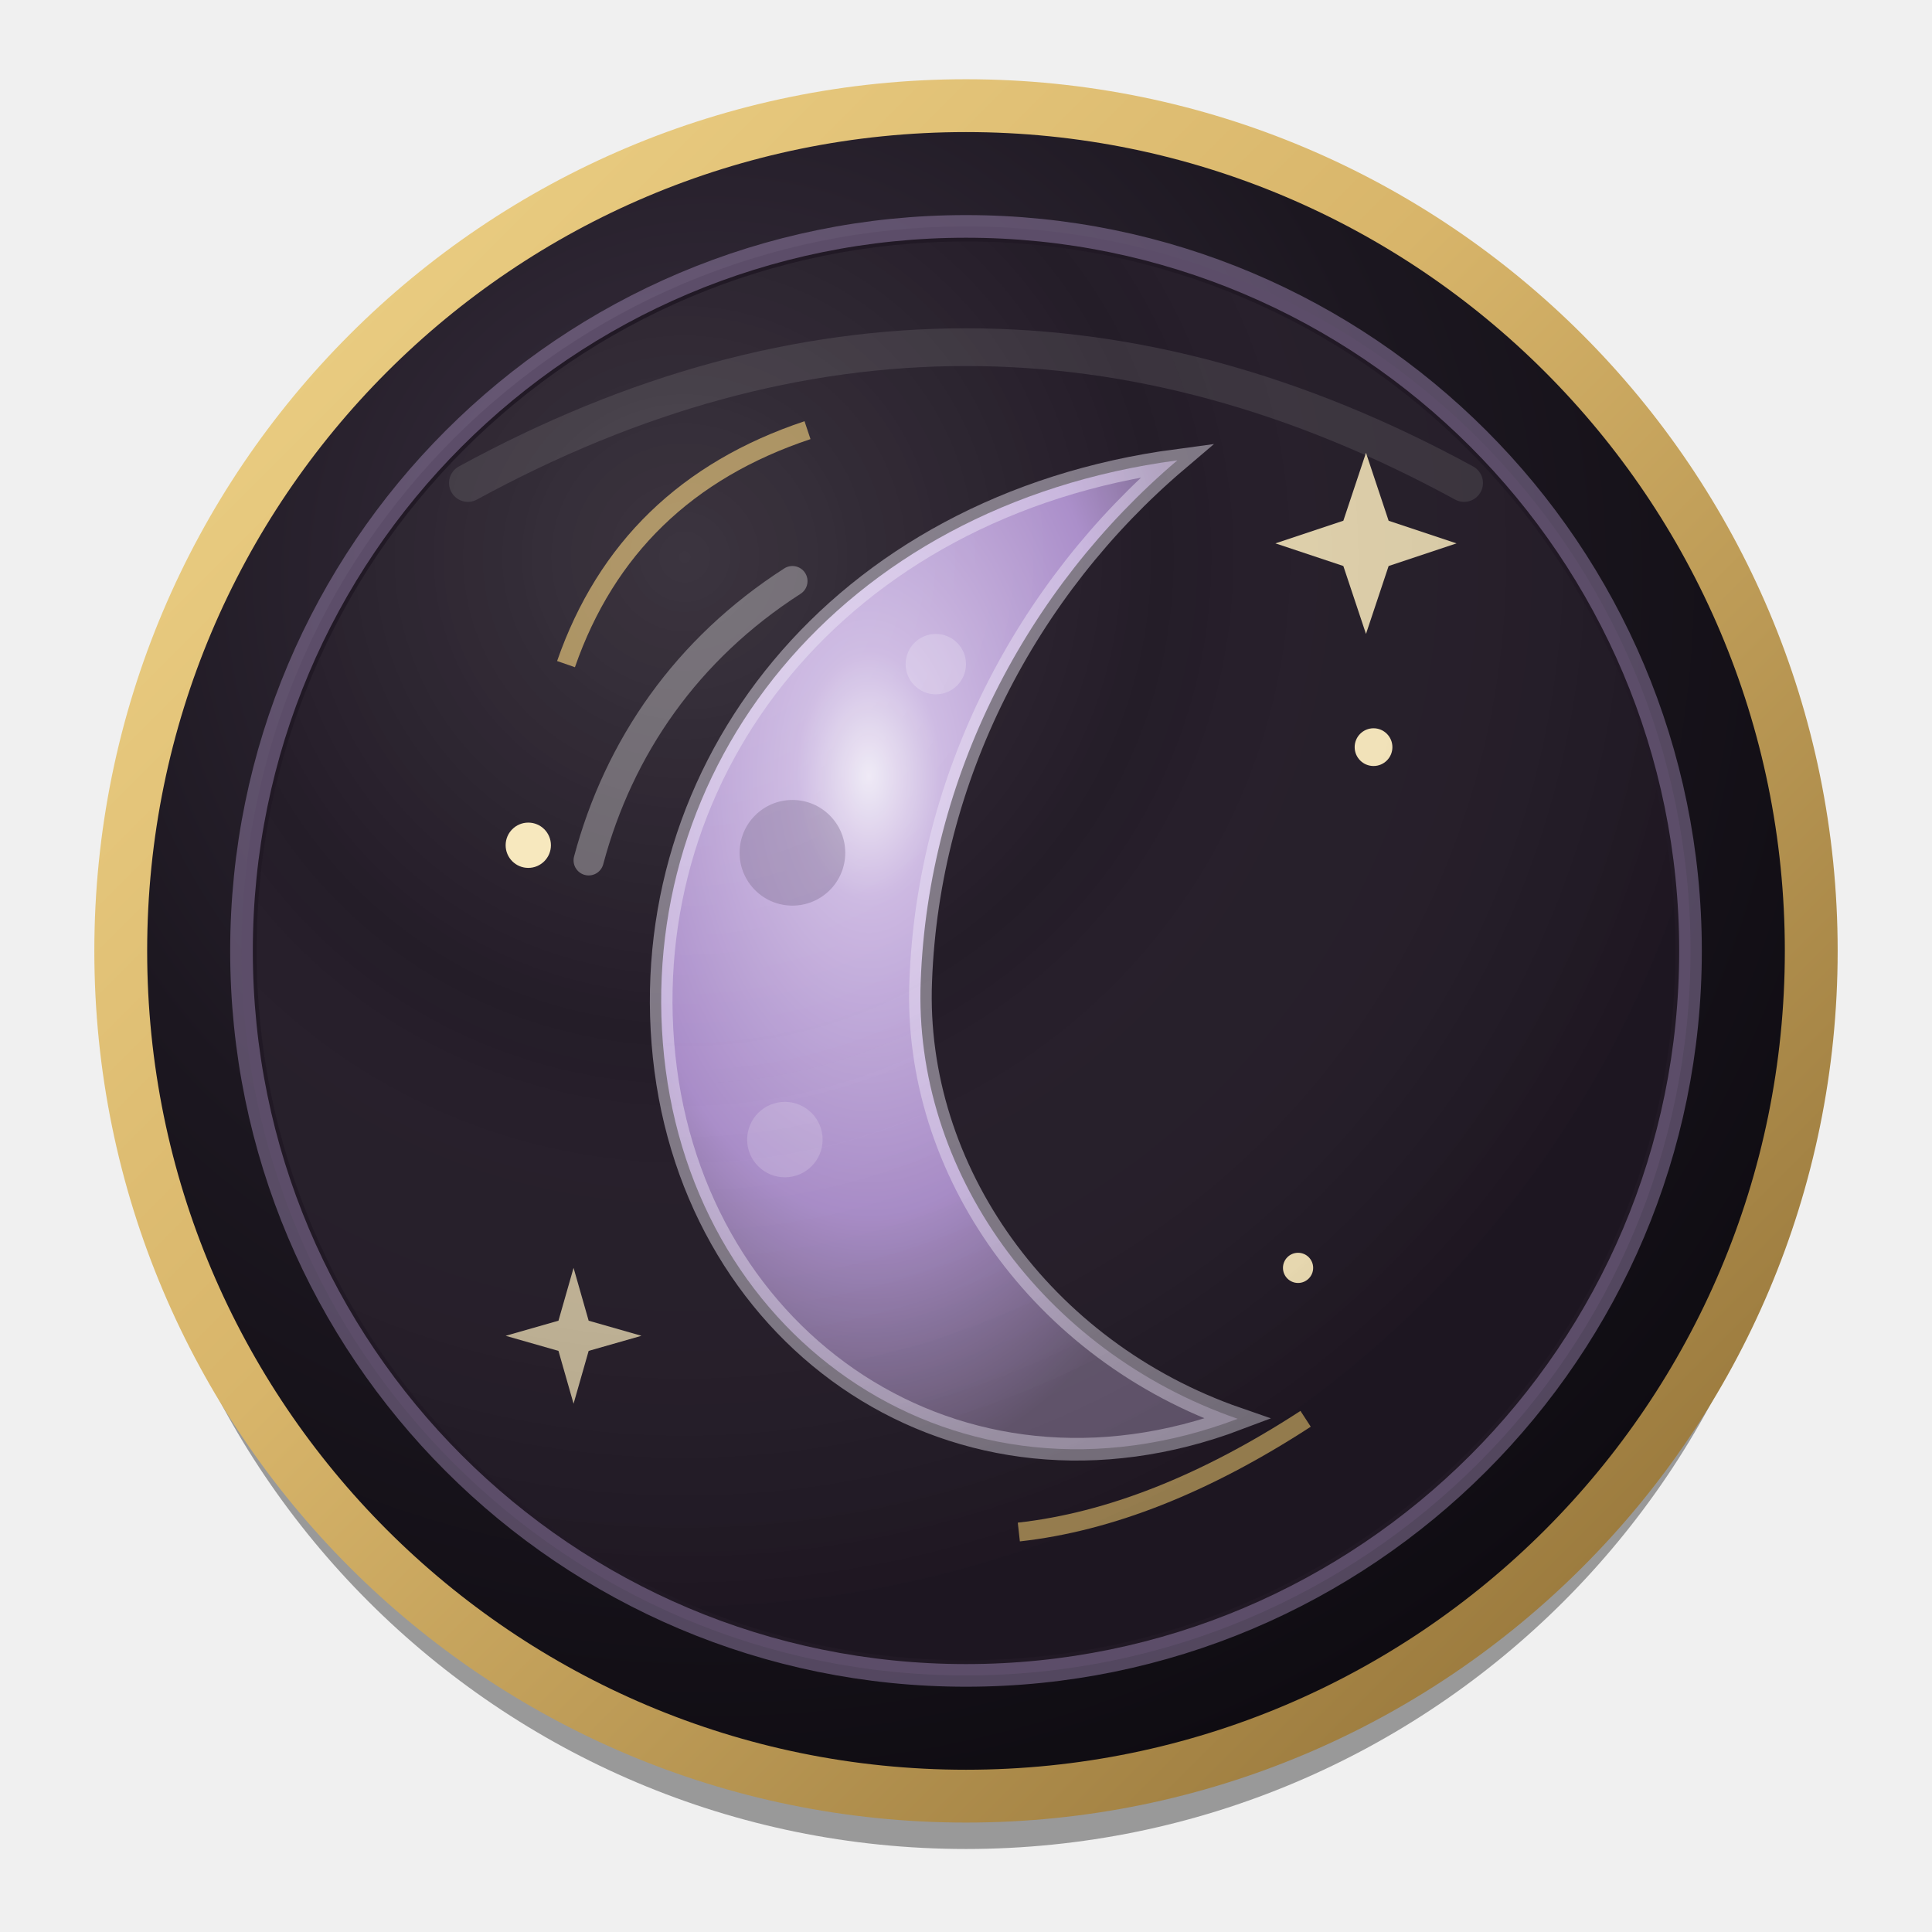
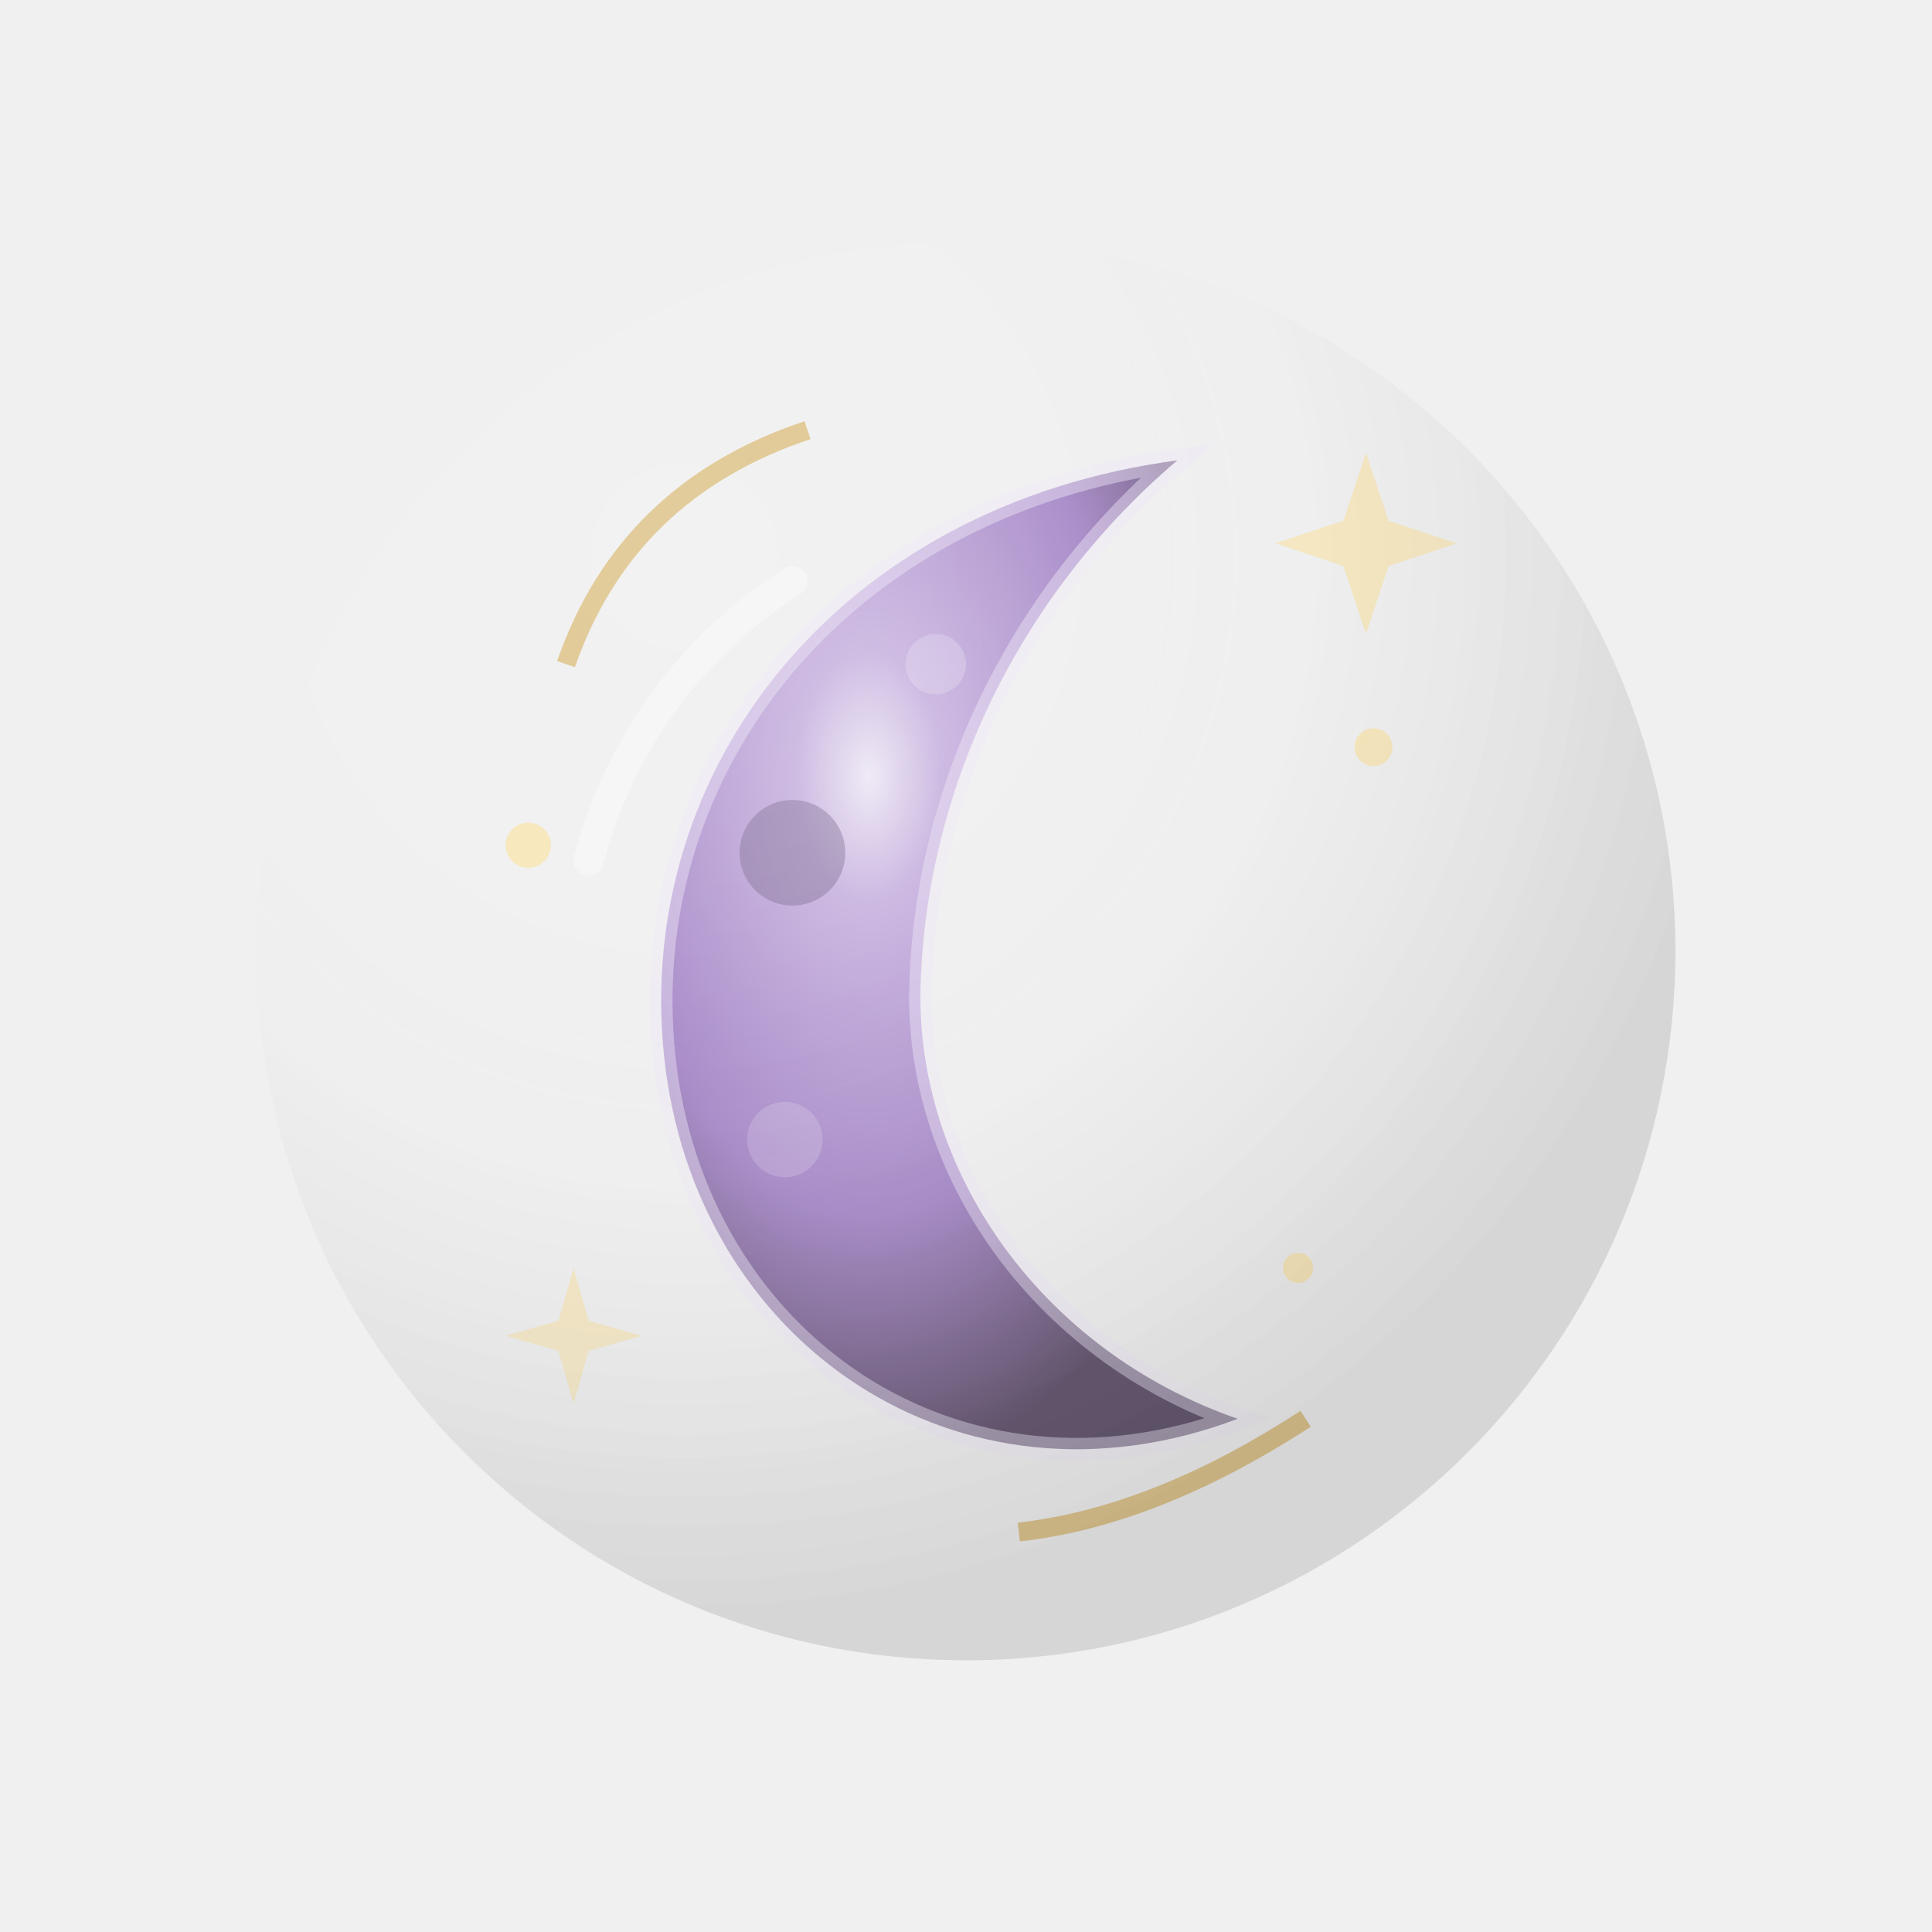
<svg xmlns="http://www.w3.org/2000/svg" width="256" height="256" viewBox="0 0 256 256">
  <defs>
    <radialGradient id="bezel" cx="35%" cy="28%" r="75%">
      <stop offset="0" stop-color="#3a3040" />
      <stop offset=".55" stop-color="#1c1720" />
      <stop offset="1" stop-color="#0f0c12" />
    </radialGradient>
    <linearGradient id="gold" x1="0" y1="0" x2="1" y2="1">
      <stop offset="0" stop-color="#f0d58a" />
      <stop offset=".42" stop-color="#d8b56a" />
      <stop offset="1" stop-color="#8b6b32" />
    </linearGradient>
    <radialGradient id="gloss" cx="30%" cy="22%" r="75%">
      <stop offset="0" stop-color="#ffffff" stop-opacity=".22" />
      <stop offset=".45" stop-color="#ffffff" stop-opacity=".03" />
      <stop offset="1" stop-color="#000000" stop-opacity=".2" />
    </radialGradient>
  </defs>
-   <circle cx="128" cy="133" r="112" fill="#000" opacity=".36" />
-   <circle cx="128" cy="126" r="112" fill="url(#bezel)" stroke="url(#gold)" stroke-width="7" />
-   <circle cx="128" cy="126" r="96" fill="#211925" stroke="#bfa5d8" stroke-opacity=".38" stroke-width="3" />
-   <path d="M62 64 Q128 28 194 64" fill="none" stroke="#fff" stroke-opacity=".10" stroke-width="5" stroke-linecap="round" />
  <defs>
    <radialGradient id="moonstone" cx="36%" cy="32%" r="70%">
      <stop offset="0" stop-color="#eee9f5" />
      <stop offset=".18" stop-color="#cbb7e1" />
      <stop offset=".63" stop-color="#a88bc8" />
      <stop offset="1" stop-color="#64566f" />
    </radialGradient>
  </defs>
  <path d="M156 61 C111 67 84 102 88 140 C92 178 127 202 164 188 C138 179 121 155 122 130 C123 103 136 78 156 61 Z" fill="url(#moonstone)" stroke="#efe7f6" stroke-opacity=".45" stroke-width="3" />
  <circle cx="105" cy="113" r="7" fill="#7d6b90" opacity=".42" />
  <circle cx="104" cy="151" r="5" fill="#f4eef9" opacity=".20" />
  <circle cx="124" cy="88" r="4" fill="#f4eef9" opacity=".25" />
  <path d="M105 77 C91 86 82 99 78 114" fill="none" stroke="#fff" stroke-opacity=".32" stroke-width="4" stroke-linecap="round" />
  <g fill="#F7E7BB">
    <circle cx="70" cy="112" r="3" />
    <circle cx="182" cy="99" r="2.5" />
    <circle cx="172" cy="168" r="2" />
    <path d="M181 60l3 9 9 3-9 3-3 9-3-9-9-3 9-3z" opacity=".88" />
    <path d="M76 168l2 7 7 2-7 2-2 7-2-7-7-2 7-2z" opacity=".75" />
  </g>
  <g fill="none" stroke="#D8B56A" stroke-width="2.5" opacity=".72">
    <path d="M75 88Q83 65 107 57" />
    <path d="M173 188Q153 201 135 203" />
  </g>
  <circle cx="128" cy="126" r="94" fill="url(#gloss)" opacity=".55" />
</svg>
